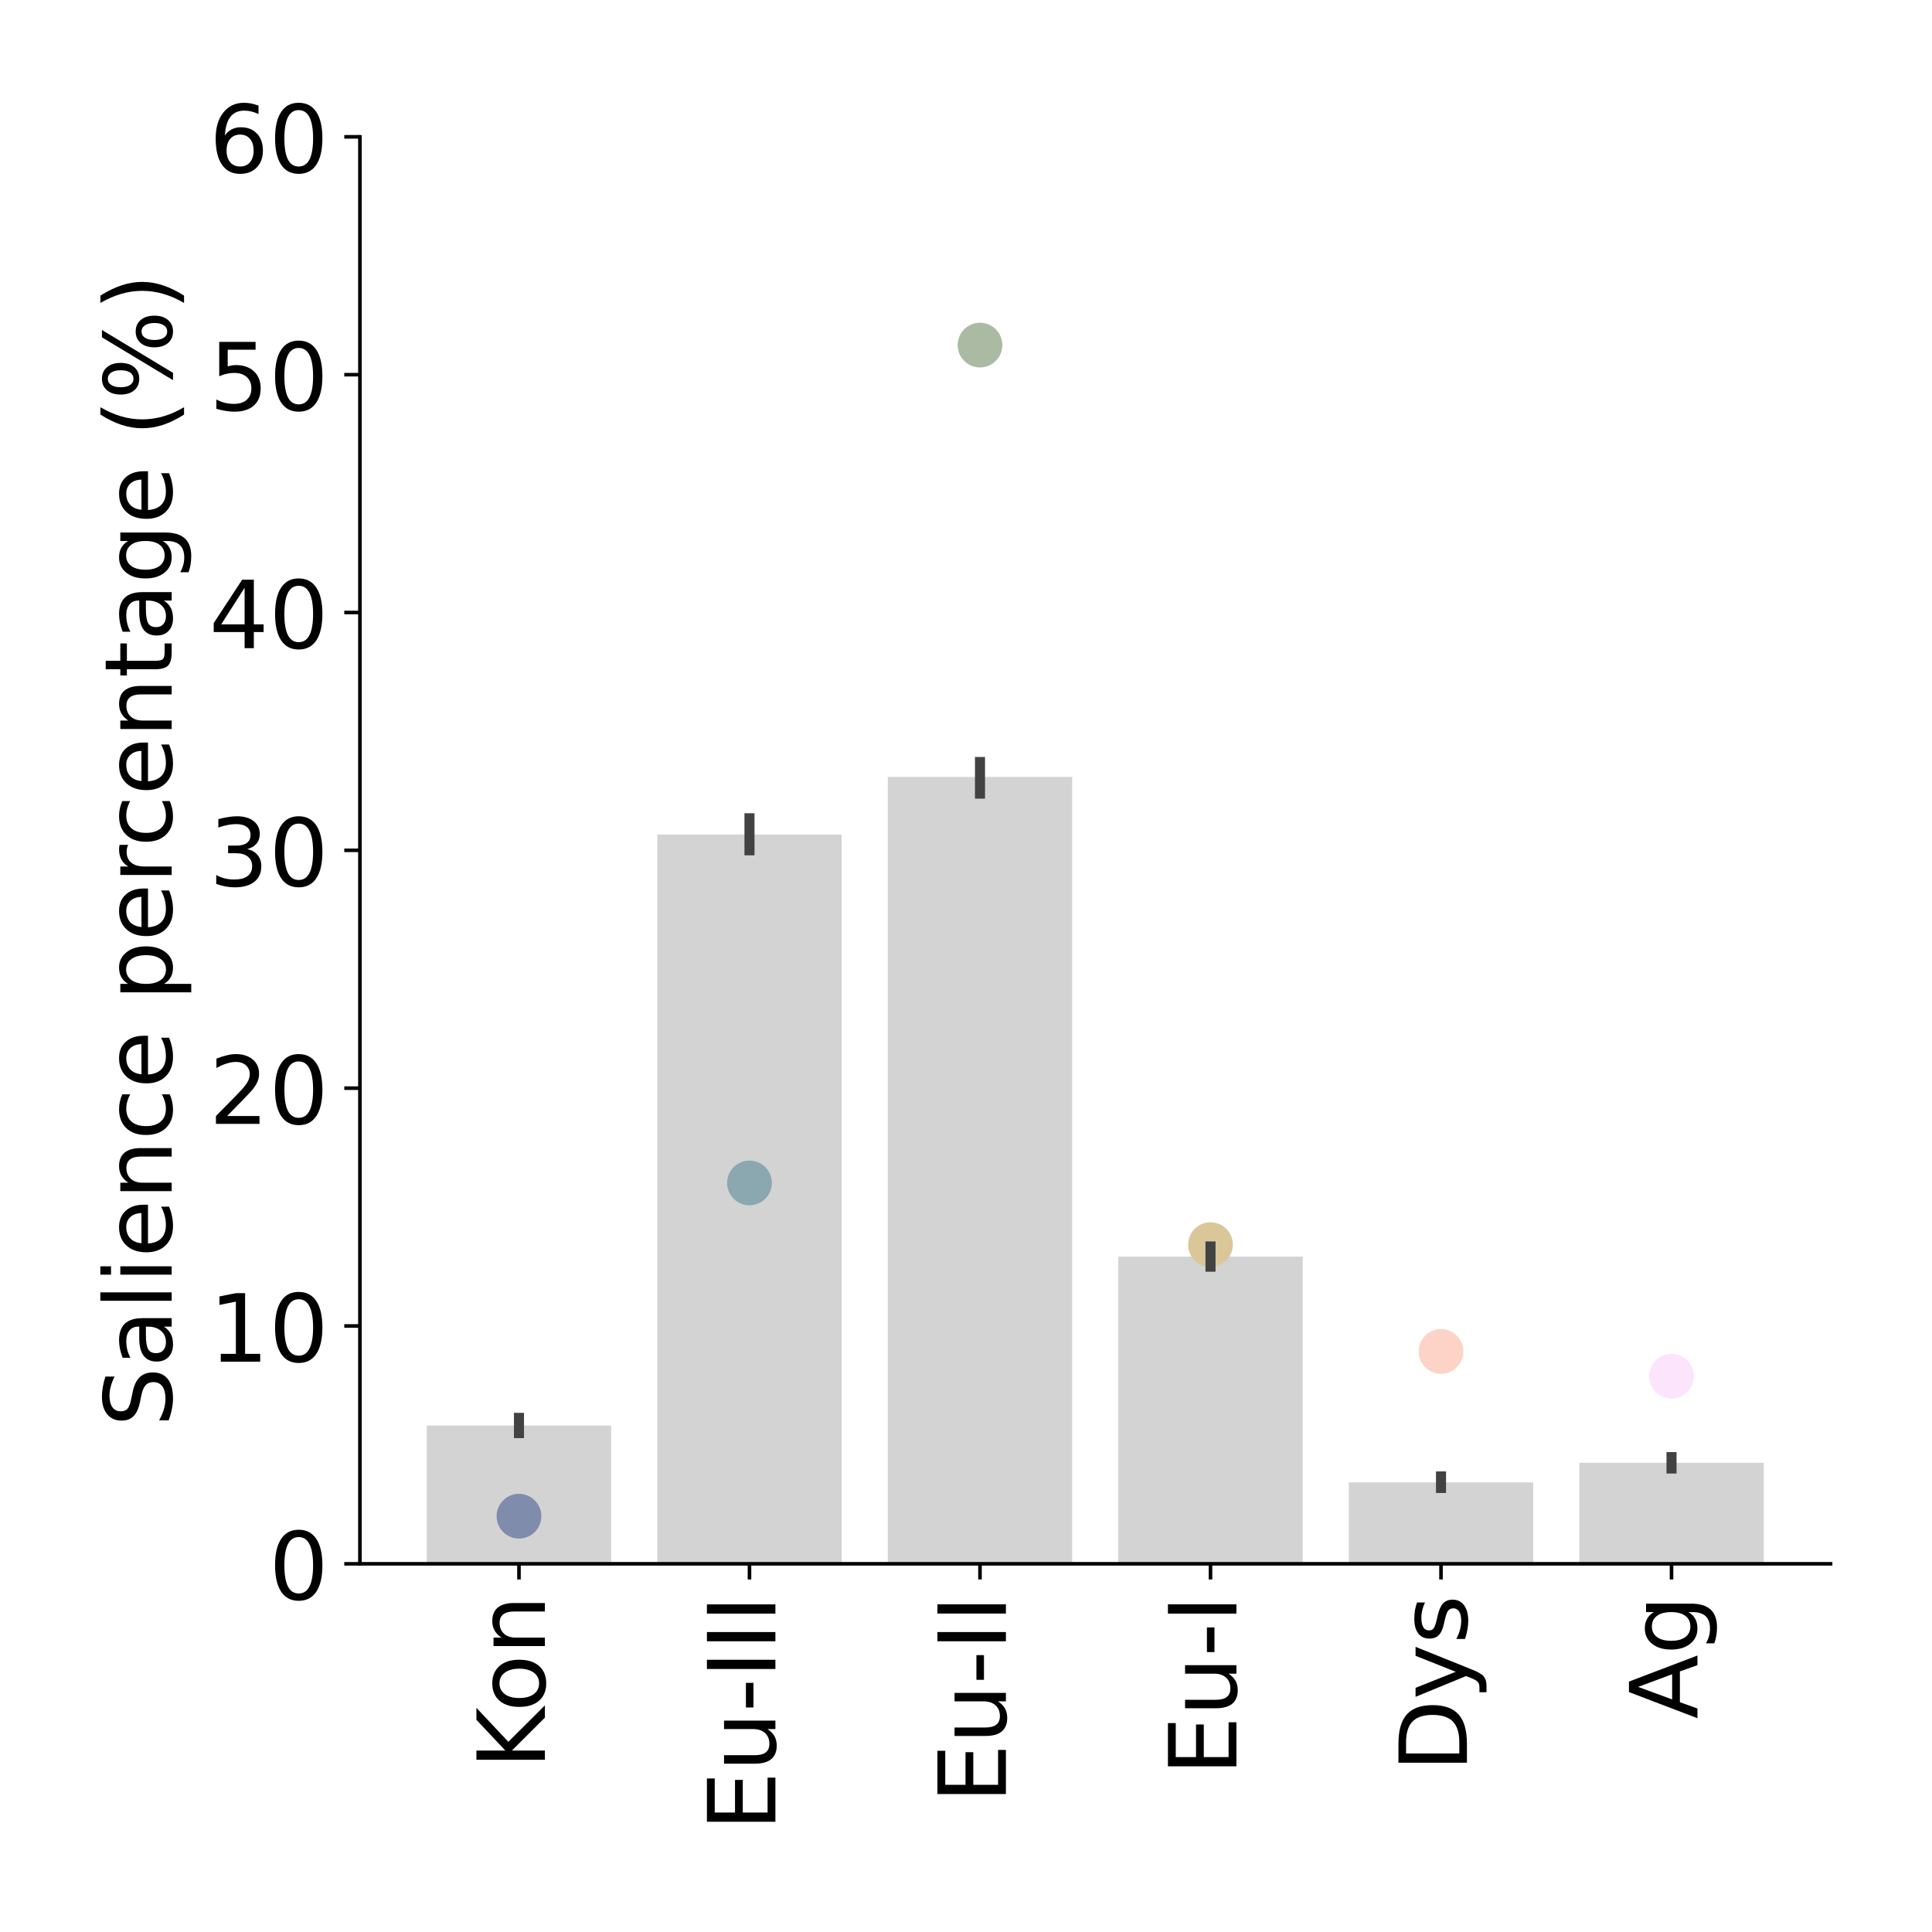
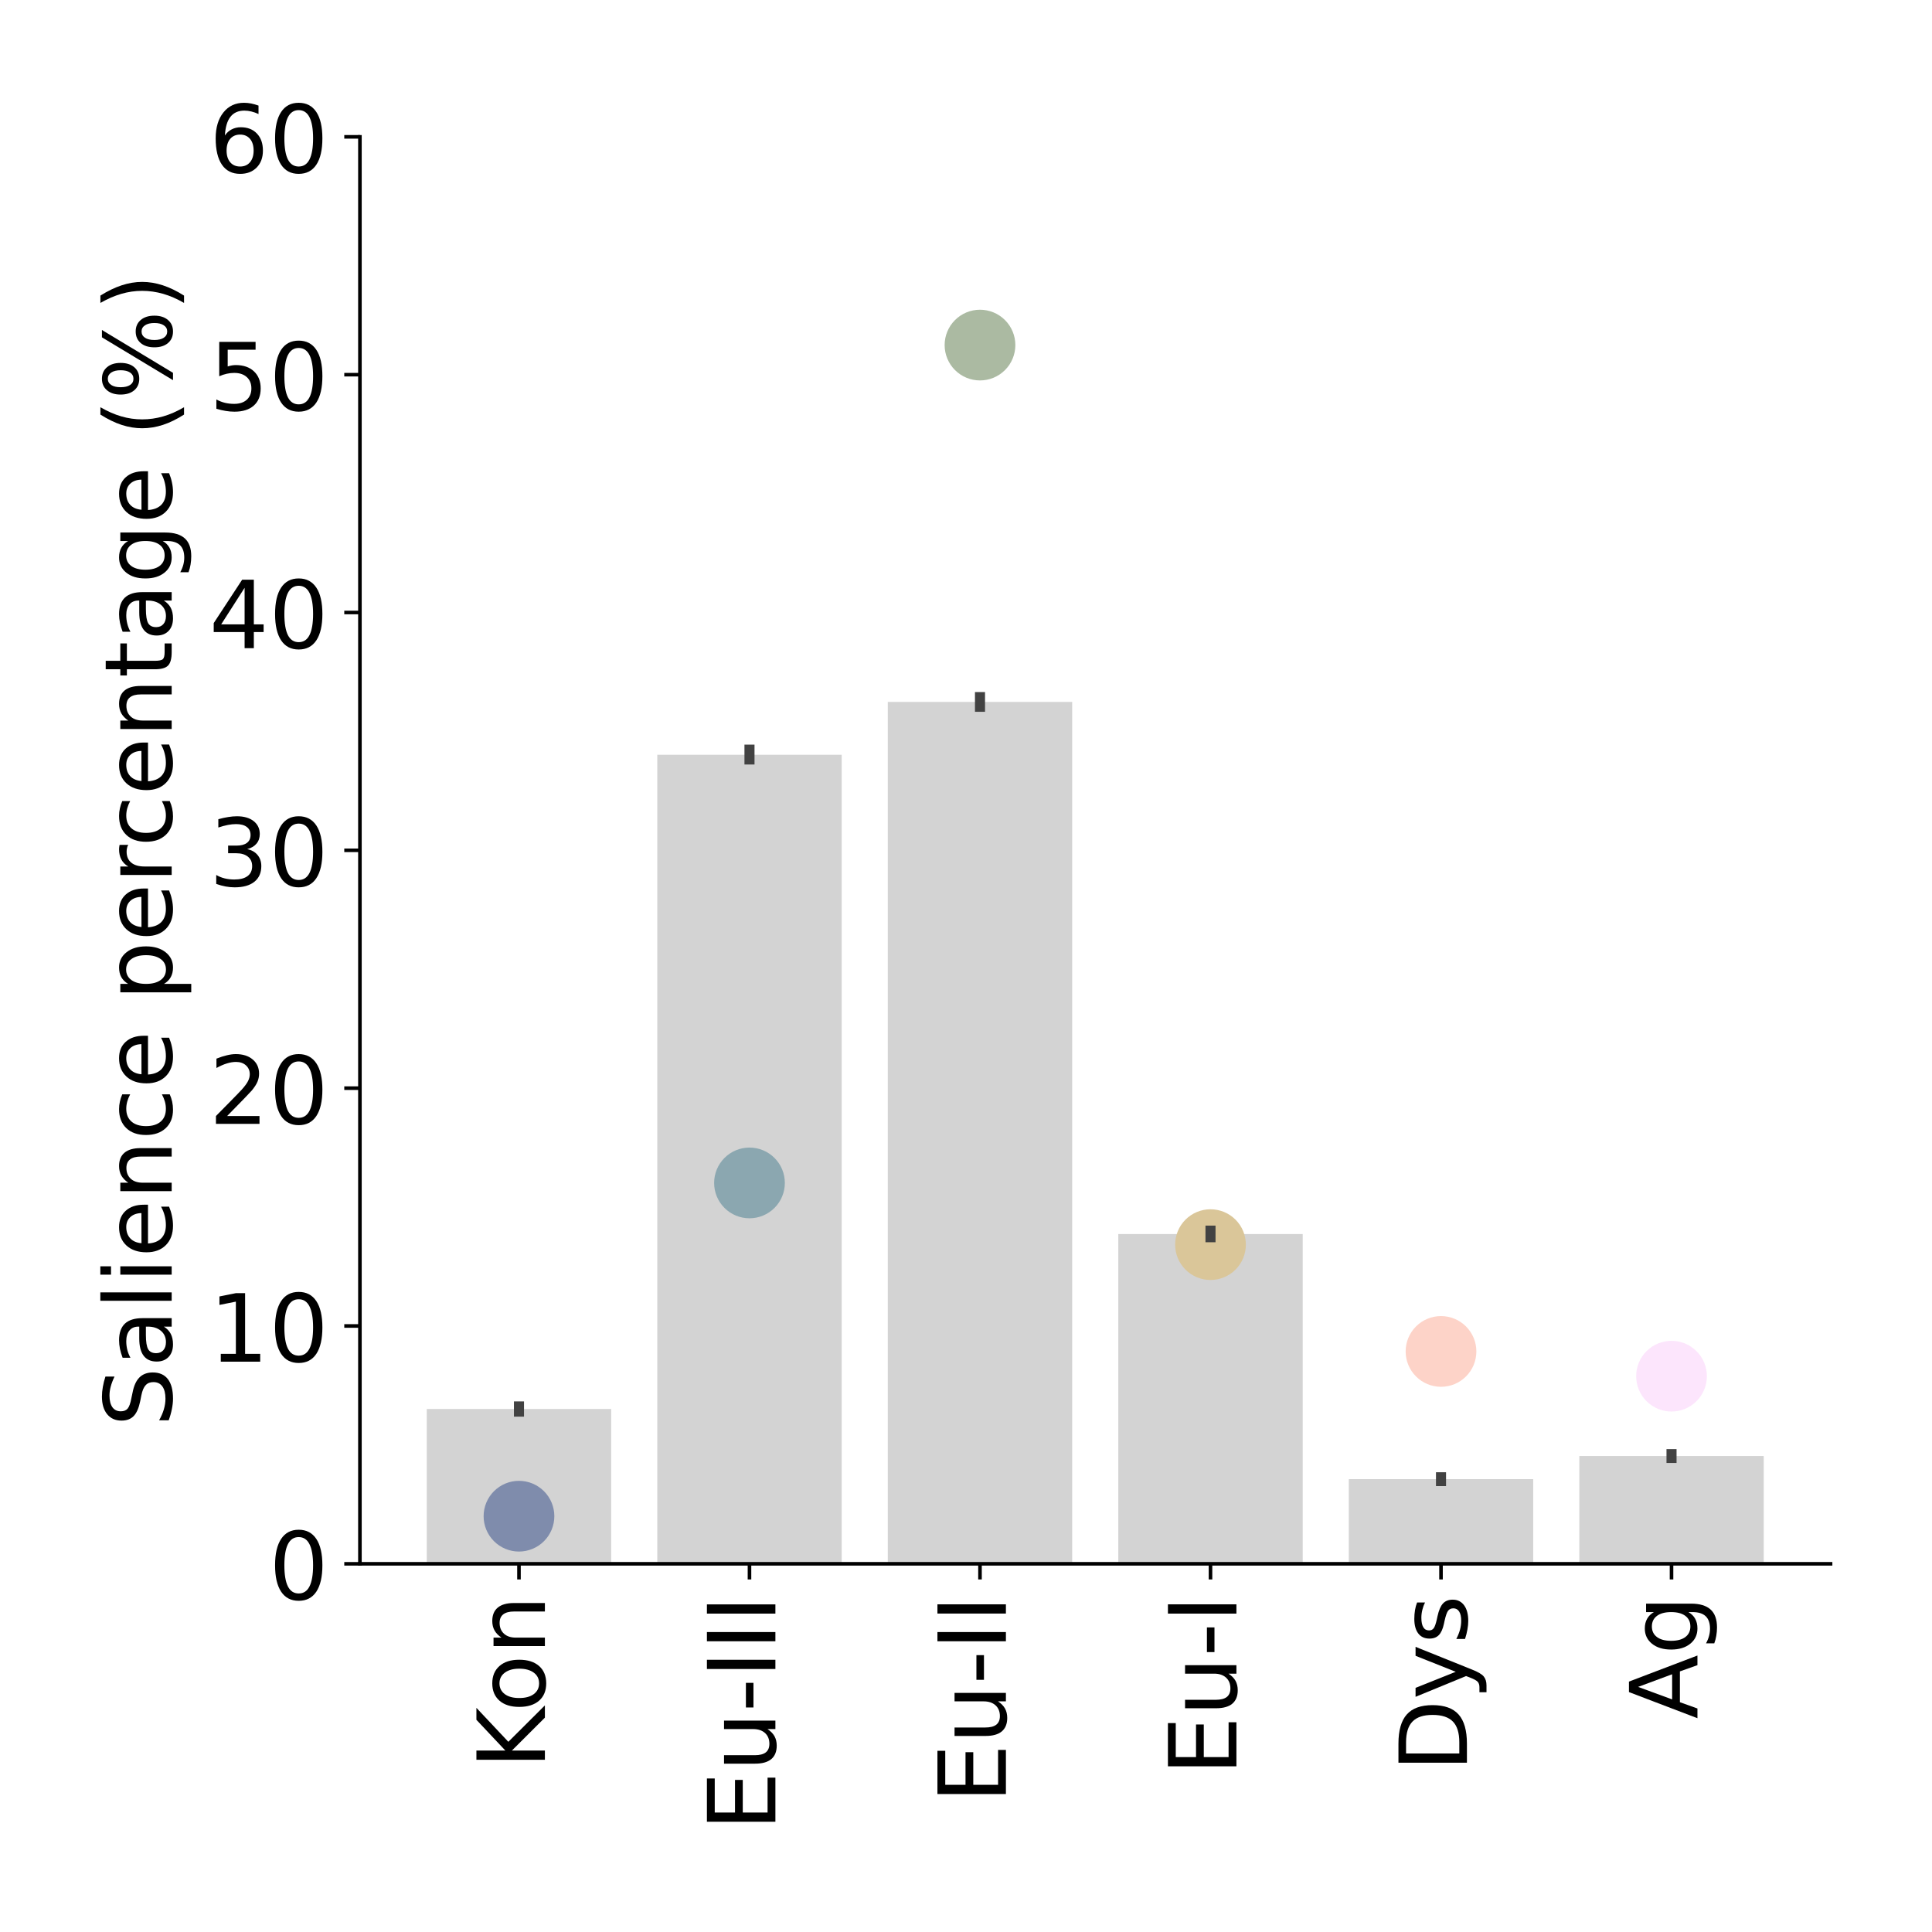
<svg xmlns="http://www.w3.org/2000/svg" xmlns:xlink="http://www.w3.org/1999/xlink" width="432pt" height="432pt" viewBox="0 0 432 432" version="1.1">
  <defs>
    <style type="text/css">*{stroke-linejoin: round; stroke-linecap: butt}</style>
  </defs>
  <g id="figure_1">
    <g id="patch_1">
      <path d="M 0 432  L 432 432  L 432 0  L 0 0  z " style="fill: #ffffff" />
    </g>
    <g id="axes_1">
      <g id="patch_2">
        <path d="M 80.48 349.67  L 409.32 349.67  L 409.32 30.6  L 80.48 30.6  z " style="fill: #ffffff" />
      </g>
      <g id="patch_3">
-         <path d="M 95.427 349.67  L 136.661 349.67  L 136.661 318.743  L 95.427 318.743  z " clip-path="url(#p46e9412b4c)" style="fill: #d3d3d3" />
+         <path d="M 95.427 349.67  L 136.661 349.67  L 136.661 315.046  L 95.427 315.046  z " clip-path="url(#p46e9412b4c)" style="fill: #d3d3d3" />
      </g>
      <g id="patch_4">
-         <path d="M 146.97 349.67  L 188.203 349.67  L 188.203 186.6  L 146.97 186.6  z " clip-path="url(#p46e9412b4c)" style="fill: #d3d3d3" />
+         <path d="M 146.97 349.67  L 188.203 349.67  L 188.203 168.771  L 146.97 168.771  z " clip-path="url(#p46e9412b4c)" style="fill: #d3d3d3" />
      </g>
      <g id="patch_5">
-         <path d="M 198.512 349.67  L 239.746 349.67  L 239.746 173.723  L 198.512 173.723  z " clip-path="url(#p46e9412b4c)" style="fill: #d3d3d3" />
+         <path d="M 198.512 349.67  L 239.746 349.67  L 239.746 156.952  L 198.512 156.952  z " clip-path="url(#p46e9412b4c)" style="fill: #d3d3d3" />
      </g>
      <g id="patch_6">
-         <path d="M 250.054 349.67  L 291.288 349.67  L 291.288 280.989  L 250.054 280.989  z " clip-path="url(#p46e9412b4c)" style="fill: #d3d3d3" />
+         <path d="M 250.054 349.67  L 291.288 349.67  L 291.288 275.934  L 250.054 275.934  z " clip-path="url(#p46e9412b4c)" style="fill: #d3d3d3" />
      </g>
      <g id="patch_7">
-         <path d="M 301.597 349.67  L 342.83 349.67  L 342.83 331.46  L 301.597 331.46  z " clip-path="url(#p46e9412b4c)" style="fill: #d3d3d3" />
+         <path d="M 301.597 349.67  L 342.83 349.67  L 342.83 330.742  L 301.597 330.742  z " clip-path="url(#p46e9412b4c)" style="fill: #d3d3d3" />
      </g>
      <g id="patch_8">
-         <path d="M 353.139 349.67  L 394.373 349.67  L 394.373 327.085  L 353.139 327.085  z " clip-path="url(#p46e9412b4c)" style="fill: #d3d3d3" />
+         <path d="M 353.139 349.67  L 394.373 349.67  L 394.373 325.562  L 353.139 325.562  z " clip-path="url(#p46e9412b4c)" style="fill: #d3d3d3" />
      </g>
      <g id="PathCollection_1">
        <defs>
-           <path id="C0_0_08c6ed2fb7" d="M 0 5  C 1.326 5 2.598 4.473 3.536 3.536  C 4.473 2.598 5 1.326 5 -0  C 5 -1.326 4.473 -2.598 3.536 -3.536  C 2.598 -4.473 1.326 -5 0 -5  C -1.326 -5 -2.598 -4.473 -3.536 -3.536  C -4.473 -2.598 -5 -1.326 -5 0  C -5 1.326 -4.473 2.598 -3.536 3.536  C -2.598 4.473 -1.326 5 0 5  z " />
+           <path id="C0_0_1d7738661b" d="M 0 7.906  C 2.097 7.906 4.108 7.073 5.59 5.59  C 7.073 4.108 7.906 2.097 7.906 -0  C 7.906 -2.097 7.073 -4.108 5.59 -5.59  C 4.108 -7.073 2.097 -7.906 0 -7.906  C -2.097 -7.906 -4.108 -7.073 -5.59 -5.59  C -7.073 -4.108 -7.906 -2.097 -7.906 0  C -7.906 2.097 -7.073 4.108 -5.59 5.59  C -4.108 7.073 -2.097 7.906 0 7.906  z " />
        </defs>
        <g clip-path="url(#p46e9412b4c)">
-           <use xlink:href="#C0_0_08c6ed2fb7" x="116.044" y="339.025" style="fill: #7f8cac" />
-         </g>
-         <g clip-path="url(#p46e9412b4c)">
-           <use xlink:href="#C0_0_08c6ed2fb7" x="167.587" y="264.506" style="fill: #8ba7b0" />
-         </g>
-         <g clip-path="url(#p46e9412b4c)">
-           <use xlink:href="#C0_0_08c6ed2fb7" x="219.129" y="77.16" style="fill: #abbaa2" />
-         </g>
-         <g clip-path="url(#p46e9412b4c)">
-           <use xlink:href="#C0_0_08c6ed2fb7" x="270.671" y="278.303" style="fill: #dac699" />
-         </g>
-         <g clip-path="url(#p46e9412b4c)">
-           <use xlink:href="#C0_0_08c6ed2fb7" x="322.213" y="302.186" style="fill: #fdd3c8" />
-         </g>
-         <g clip-path="url(#p46e9412b4c)">
-           <use xlink:href="#C0_0_08c6ed2fb7" x="373.756" y="307.718" style="fill: #fce5fc" />
+           <use xlink:href="#C0_0_1d7738661b" x="116.044" y="339.025" style="fill: #7f8cac" />
+         </g>
+         <g clip-path="url(#p46e9412b4c)">
+           <use xlink:href="#C0_0_1d7738661b" x="167.587" y="264.506" style="fill: #8ba7b0" />
+         </g>
+         <g clip-path="url(#p46e9412b4c)">
+           <use xlink:href="#C0_0_1d7738661b" x="219.129" y="77.16" style="fill: #abbaa2" />
+         </g>
+         <g clip-path="url(#p46e9412b4c)">
+           <use xlink:href="#C0_0_1d7738661b" x="270.671" y="278.303" style="fill: #dac699" />
+         </g>
+         <g clip-path="url(#p46e9412b4c)">
+           <use xlink:href="#C0_0_1d7738661b" x="322.213" y="302.186" style="fill: #fdd3c8" />
+         </g>
+         <g clip-path="url(#p46e9412b4c)">
+           <use xlink:href="#C0_0_1d7738661b" x="373.756" y="307.718" style="fill: #fce5fc" />
        </g>
      </g>
      <g id="matplotlib.axis_1">
        <g id="xtick_1">
          <g id="line2d_1">
            <defs>
              <path id="m450b8e4f7a" d="M 0 0  L 0 3.5  " style="stroke: #000000; stroke-width: 0.8" />
            </defs>
            <g>
              <use xlink:href="#m450b8e4f7a" x="116.044" y="349.67" style="stroke: #000000; stroke-width: 0.8" />
            </g>
          </g>
          <g id="text_1">
            <text style="font-size: 21px; font-family: 'DejaVu Sans', 'Bitstream Vera Sans', 'Computer Modern Sans Serif', 'Lucida Grande', 'Verdana', 'Geneva', 'Lucid', 'Arial', 'Helvetica', 'Avant Garde', sans-serif" transform="translate(121.8389 395.5495) rotate(-90)">Kon</text>
          </g>
        </g>
        <g id="xtick_2">
          <g id="line2d_2">
            <g>
              <use xlink:href="#m450b8e4f7a" x="167.587" y="349.67" style="stroke: #000000; stroke-width: 0.8" />
            </g>
          </g>
          <g id="text_2">
            <text style="font-size: 21px; font-family: 'DejaVu Sans', 'Bitstream Vera Sans', 'Computer Modern Sans Serif', 'Lucida Grande', 'Verdana', 'Geneva', 'Lucid', 'Arial', 'Helvetica', 'Avant Garde', sans-serif" transform="translate(173.3812 409.4095) rotate(-90)">Eu-III</text>
          </g>
        </g>
        <g id="xtick_3">
          <g id="line2d_3">
            <g>
              <use xlink:href="#m450b8e4f7a" x="219.129" y="349.67" style="stroke: #000000; stroke-width: 0.8" />
            </g>
          </g>
          <g id="text_3">
            <text style="font-size: 21px; font-family: 'DejaVu Sans', 'Bitstream Vera Sans', 'Computer Modern Sans Serif', 'Lucida Grande', 'Verdana', 'Geneva', 'Lucid', 'Arial', 'Helvetica', 'Avant Garde', sans-serif" transform="translate(224.9235 403.2145) rotate(-90)">Eu-II</text>
          </g>
        </g>
        <g id="xtick_4">
          <g id="line2d_4">
            <g>
              <use xlink:href="#m450b8e4f7a" x="270.671" y="349.67" style="stroke: #000000; stroke-width: 0.8" />
            </g>
          </g>
          <g id="text_4">
            <text style="font-size: 21px; font-family: 'DejaVu Sans', 'Bitstream Vera Sans', 'Computer Modern Sans Serif', 'Lucida Grande', 'Verdana', 'Geneva', 'Lucid', 'Arial', 'Helvetica', 'Avant Garde', sans-serif" transform="translate(276.4658 397.0195) rotate(-90)">Eu-I</text>
          </g>
        </g>
        <g id="xtick_5">
          <g id="line2d_5">
            <g>
              <use xlink:href="#m450b8e4f7a" x="322.213" y="349.67" style="stroke: #000000; stroke-width: 0.8" />
            </g>
          </g>
          <g id="text_5">
            <text style="font-size: 21px; font-family: 'DejaVu Sans', 'Bitstream Vera Sans', 'Computer Modern Sans Serif', 'Lucida Grande', 'Verdana', 'Geneva', 'Lucid', 'Arial', 'Helvetica', 'Avant Garde', sans-serif" transform="translate(328.0082 396.2091) rotate(-90)">Dys</text>
          </g>
        </g>
        <g id="xtick_6">
          <g id="line2d_6">
            <g>
              <use xlink:href="#m450b8e4f7a" x="373.756" y="349.67" style="stroke: #000000; stroke-width: 0.8" />
            </g>
          </g>
          <g id="text_6">
            <text style="font-size: 21px; font-family: 'DejaVu Sans', 'Bitstream Vera Sans', 'Computer Modern Sans Serif', 'Lucida Grande', 'Verdana', 'Geneva', 'Lucid', 'Arial', 'Helvetica', 'Avant Garde', sans-serif" transform="translate(379.5505 384.367) rotate(-90)">Ag</text>
          </g>
        </g>
      </g>
      <g id="matplotlib.axis_2">
        <g id="ytick_1">
          <g id="line2d_7">
            <defs>
              <path id="m89dd1fe615" d="M 0 0  L -3.5 0  " style="stroke: #000000; stroke-width: 0.8" />
            </defs>
            <g>
              <use xlink:href="#m89dd1fe615" x="80.48" y="349.67" style="stroke: #000000; stroke-width: 0.8" />
            </g>
          </g>
          <g id="text_7">
            <text style="font-size: 21px; font-family: 'DejaVu Sans', 'Bitstream Vera Sans', 'Computer Modern Sans Serif', 'Lucida Grande', 'Verdana', 'Geneva', 'Lucid', 'Arial', 'Helvetica', 'Avant Garde', sans-serif; text-anchor: end" x="73.48" y="357.648" transform="rotate(-0 73.48 357.6484)">0</text>
          </g>
        </g>
        <g id="ytick_2">
          <g id="line2d_8">
            <g>
              <use xlink:href="#m89dd1fe615" x="80.48" y="296.492" style="stroke: #000000; stroke-width: 0.8" />
            </g>
          </g>
          <g id="text_8">
            <text style="font-size: 21px; font-family: 'DejaVu Sans', 'Bitstream Vera Sans', 'Computer Modern Sans Serif', 'Lucida Grande', 'Verdana', 'Geneva', 'Lucid', 'Arial', 'Helvetica', 'Avant Garde', sans-serif; text-anchor: end" x="73.48" y="304.47" transform="rotate(-0 73.48 304.47)">10</text>
          </g>
        </g>
        <g id="ytick_3">
          <g id="line2d_9">
            <g>
              <use xlink:href="#m89dd1fe615" x="80.48" y="243.313" style="stroke: #000000; stroke-width: 0.8" />
            </g>
          </g>
          <g id="text_9">
            <text style="font-size: 21px; font-family: 'DejaVu Sans', 'Bitstream Vera Sans', 'Computer Modern Sans Serif', 'Lucida Grande', 'Verdana', 'Geneva', 'Lucid', 'Arial', 'Helvetica', 'Avant Garde', sans-serif; text-anchor: end" x="73.48" y="251.292" transform="rotate(-0 73.48 251.2917)">20</text>
          </g>
        </g>
        <g id="ytick_4">
          <g id="line2d_10">
            <g>
              <use xlink:href="#m89dd1fe615" x="80.48" y="190.135" style="stroke: #000000; stroke-width: 0.8" />
            </g>
          </g>
          <g id="text_10">
            <text style="font-size: 21px; font-family: 'DejaVu Sans', 'Bitstream Vera Sans', 'Computer Modern Sans Serif', 'Lucida Grande', 'Verdana', 'Geneva', 'Lucid', 'Arial', 'Helvetica', 'Avant Garde', sans-serif; text-anchor: end" x="73.48" y="198.113" transform="rotate(-0 73.48 198.1134)">30</text>
          </g>
        </g>
        <g id="ytick_5">
          <g id="line2d_11">
            <g>
              <use xlink:href="#m89dd1fe615" x="80.48" y="136.957" style="stroke: #000000; stroke-width: 0.8" />
            </g>
          </g>
          <g id="text_11">
            <text style="font-size: 21px; font-family: 'DejaVu Sans', 'Bitstream Vera Sans', 'Computer Modern Sans Serif', 'Lucida Grande', 'Verdana', 'Geneva', 'Lucid', 'Arial', 'Helvetica', 'Avant Garde', sans-serif; text-anchor: end" x="73.48" y="144.935" transform="rotate(-0 73.48 144.935)">40</text>
          </g>
        </g>
        <g id="ytick_6">
          <g id="line2d_12">
            <g>
              <use xlink:href="#m89dd1fe615" x="80.48" y="83.778" style="stroke: #000000; stroke-width: 0.8" />
            </g>
          </g>
          <g id="text_12">
            <text style="font-size: 21px; font-family: 'DejaVu Sans', 'Bitstream Vera Sans', 'Computer Modern Sans Serif', 'Lucida Grande', 'Verdana', 'Geneva', 'Lucid', 'Arial', 'Helvetica', 'Avant Garde', sans-serif; text-anchor: end" x="73.48" y="91.757" transform="rotate(-0 73.48 91.75669)">50</text>
          </g>
        </g>
        <g id="ytick_7">
          <g id="line2d_13">
            <g>
              <use xlink:href="#m89dd1fe615" x="80.48" y="30.6" style="stroke: #000000; stroke-width: 0.8" />
            </g>
          </g>
          <g id="text_13">
            <text style="font-size: 21px; font-family: 'DejaVu Sans', 'Bitstream Vera Sans', 'Computer Modern Sans Serif', 'Lucida Grande', 'Verdana', 'Geneva', 'Lucid', 'Arial', 'Helvetica', 'Avant Garde', sans-serif; text-anchor: end" x="73.48" y="38.578" transform="rotate(-0 73.48 38.57836)">60</text>
          </g>
        </g>
        <g id="text_14">
          <text style="font-size: 21px; font-family: 'DejaVu Sans', 'Bitstream Vera Sans', 'Computer Modern Sans Serif', 'Lucida Grande', 'Verdana', 'Geneva', 'Lucid', 'Arial', 'Helvetica', 'Avant Garde', sans-serif; text-anchor: middle" x="38.39" y="190.135" transform="rotate(-90 38.39016 190.135)">Salience percentage (%)</text>
        </g>
      </g>
      <g id="line2d_14">
-         <path d="M 116.044 320.446  L 116.044 317.038  " clip-path="url(#p46e9412b4c)" style="fill: none; stroke: #424242; stroke-width: 2.25; stroke-linecap: square" />
+         <path d="M 116.044 315.636  L 116.044 314.479  " clip-path="url(#p46e9412b4c)" style="fill: none; stroke: #424242; stroke-width: 2.25; stroke-linecap: square" />
      </g>
      <g id="line2d_15">
-         <path d="M 167.587 190.133  L 167.587 182.973  " clip-path="url(#p46e9412b4c)" style="fill: none; stroke: #424242; stroke-width: 2.25; stroke-linecap: square" />
+         <path d="M 167.587 169.825  L 167.587 167.618  " clip-path="url(#p46e9412b4c)" style="fill: none; stroke: #424242; stroke-width: 2.25; stroke-linecap: square" />
      </g>
      <g id="line2d_16">
-         <path d="M 219.129 177.462  L 219.129 170.391  " clip-path="url(#p46e9412b4c)" style="fill: none; stroke: #424242; stroke-width: 2.25; stroke-linecap: square" />
+         <path d="M 219.129 158.036  L 219.129 155.876  " clip-path="url(#p46e9412b4c)" style="fill: none; stroke: #424242; stroke-width: 2.25; stroke-linecap: square" />
      </g>
      <g id="line2d_17">
-         <path d="M 270.671 283.231  L 270.671 278.707  " clip-path="url(#p46e9412b4c)" style="fill: none; stroke: #424242; stroke-width: 2.25; stroke-linecap: square" />
+         <path d="M 270.671 276.642  L 270.671 275.174  " clip-path="url(#p46e9412b4c)" style="fill: none; stroke: #424242; stroke-width: 2.25; stroke-linecap: square" />
      </g>
      <g id="line2d_18">
-         <path d="M 322.213 332.711  L 322.213 330.136  " clip-path="url(#p46e9412b4c)" style="fill: none; stroke: #424242; stroke-width: 2.25; stroke-linecap: square" />
+         <path d="M 322.213 331.169  L 322.213 330.32  " clip-path="url(#p46e9412b4c)" style="fill: none; stroke: #424242; stroke-width: 2.25; stroke-linecap: square" />
      </g>
      <g id="line2d_19">
-         <path d="M 373.756 328.357  L 373.756 325.819  " clip-path="url(#p46e9412b4c)" style="fill: none; stroke: #424242; stroke-width: 2.25; stroke-linecap: square" />
+         <path d="M 373.756 325.994  L 373.756 325.143  " clip-path="url(#p46e9412b4c)" style="fill: none; stroke: #424242; stroke-width: 2.25; stroke-linecap: square" />
      </g>
      <g id="patch_9">
        <path d="M 80.48 349.67  L 80.48 30.6  " style="fill: none; stroke: #000000; stroke-width: 0.8; stroke-linejoin: miter; stroke-linecap: square" />
      </g>
      <g id="patch_10">
        <path d="M 80.48 349.67  L 409.32 349.67  " style="fill: none; stroke: #000000; stroke-width: 0.8; stroke-linejoin: miter; stroke-linecap: square" />
      </g>
    </g>
  </g>
  <defs>
    <clipPath id="p46e9412b4c">
      <rect x="80.48" y="30.6" width="328.84" height="319.07" />
    </clipPath>
  </defs>
</svg>
